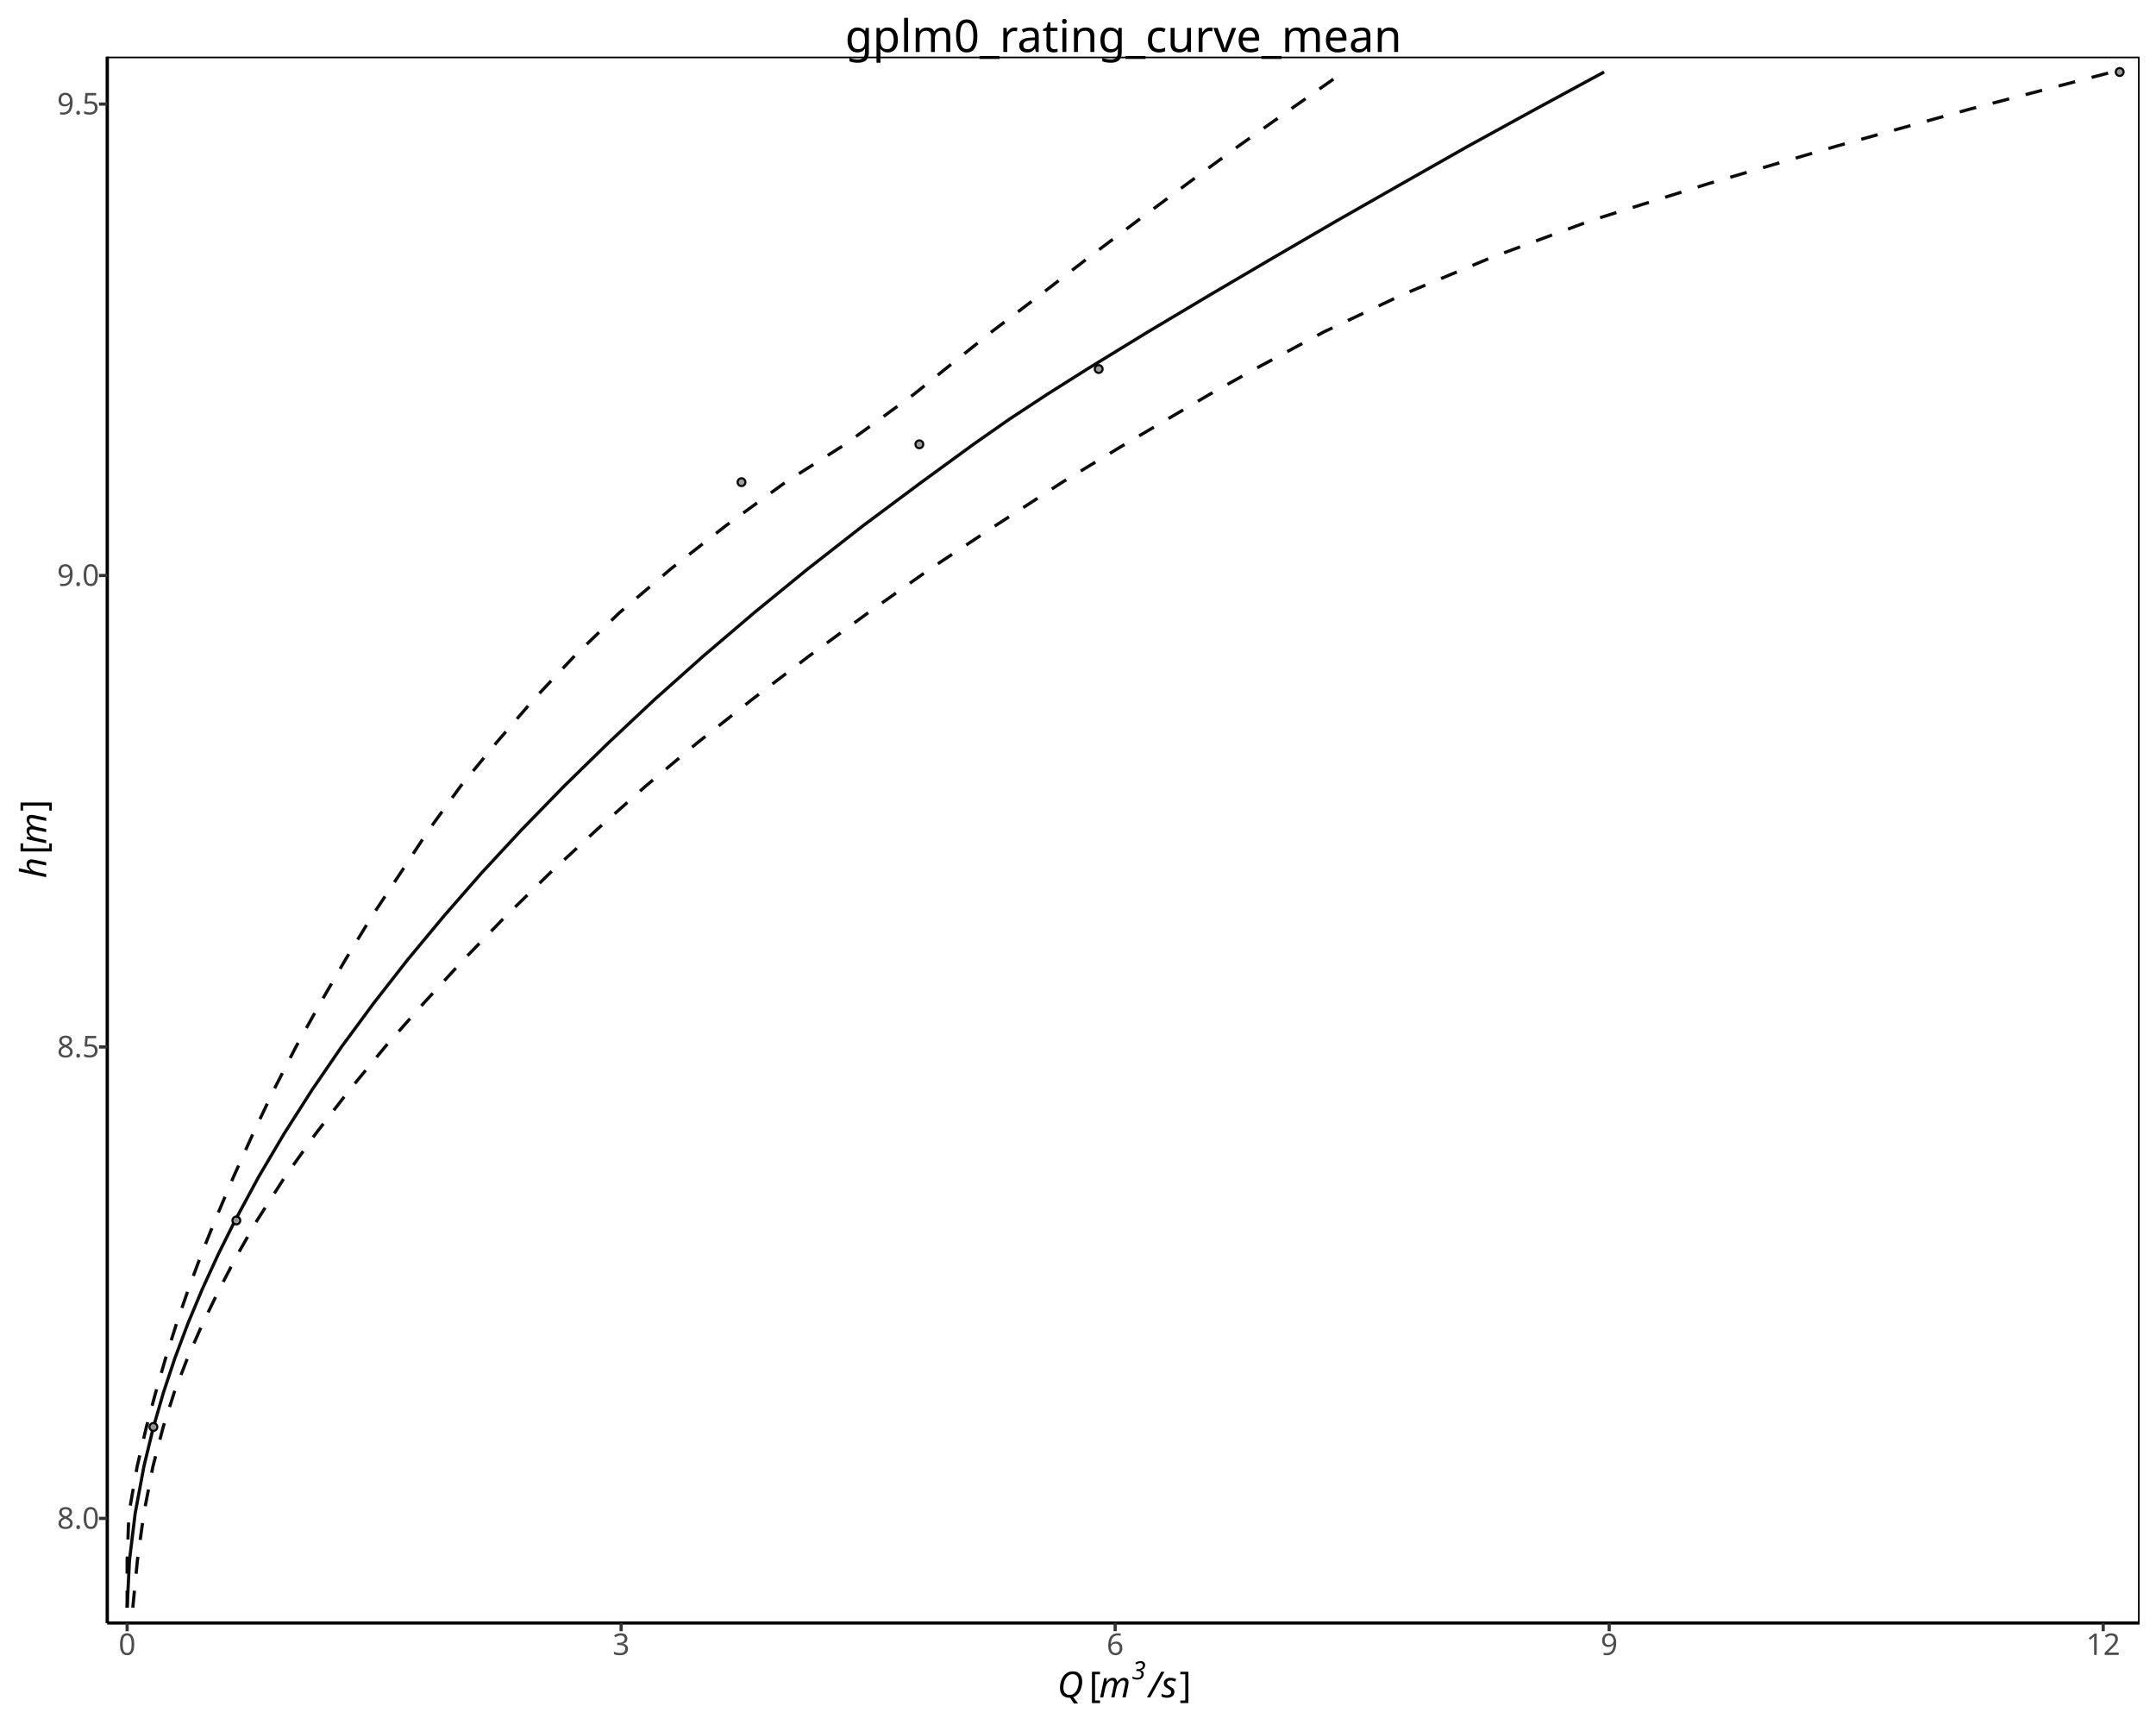
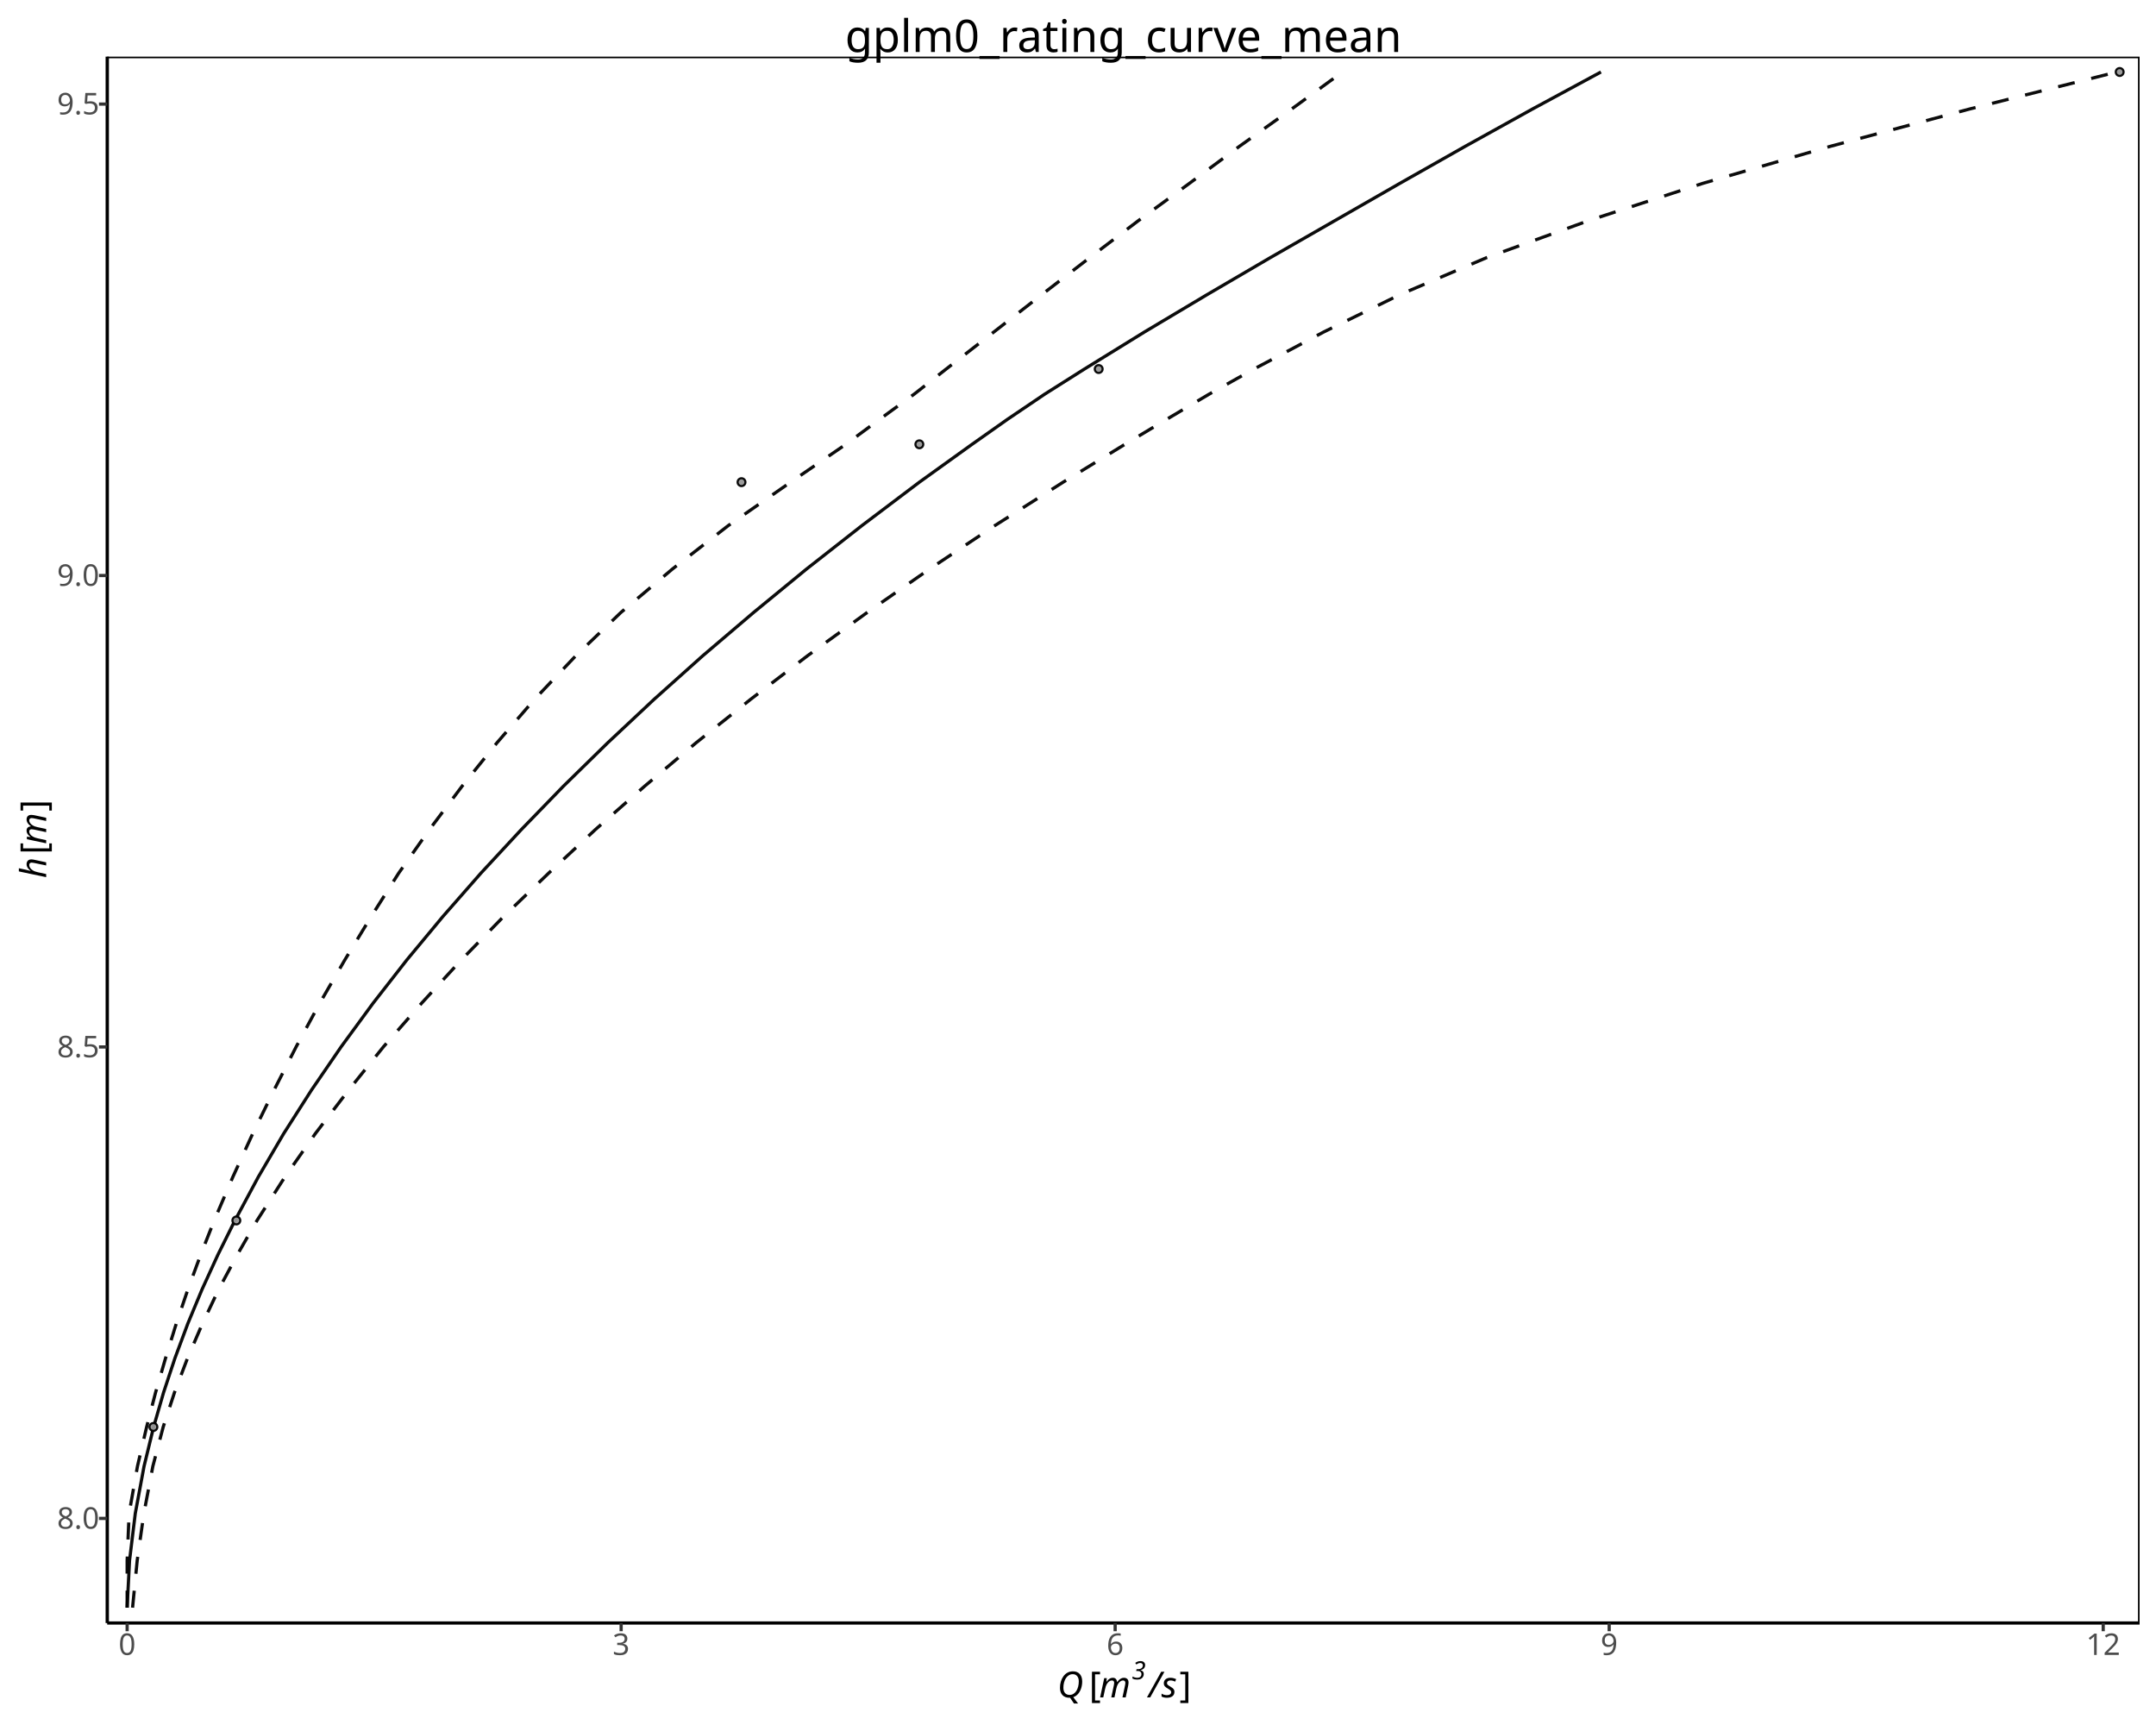
<svg xmlns="http://www.w3.org/2000/svg" class="svglite" data-engine-version="2.0" width="720.00pt" height="576.00pt" viewBox="0 0 720.00 576.00">
  <defs>
    <style type="text/css">
    .svglite line, .svglite polyline, .svglite polygon, .svglite path, .svglite rect, .svglite circle {
      fill: none;
      stroke: #000000;
      stroke-linecap: round;
      stroke-linejoin: round;
      stroke-miterlimit: 10.00;
    }
  </style>
  </defs>
  <rect width="100%" height="100%" style="stroke: none; fill: #FFFFFF;" />
  <defs>
    <clipPath id="cpMC4wMHw3MjAuMDB8MC4wMHw1NzYuMDA=">
      <rect x="0.00" y="0.00" width="720.00" height="576.00" />
    </clipPath>
  </defs>
  <g clip-path="url(#cpMC4wMHw3MjAuMDB8MC4wMHw1NzYuMDA=)">
    <rect x="0.00" y="0.00" width="720.00" height="576.00" style="stroke-width: 1.07; stroke: #FFFFFF; fill: #FFFFFF;" />
  </g>
  <defs>
    <clipPath id="cpMzUuODB8NzE0LjUyfDE4LjkyfDU0MS45NQ==">
      <rect x="35.80" y="18.92" width="678.72" height="523.03" />
    </clipPath>
  </defs>
  <g clip-path="url(#cpMzUuODB8NzE0LjUyfDE4LjkyfDU0MS45NQ==)">
    <rect x="35.80" y="18.92" width="678.72" height="523.03" style="stroke-width: 1.07; stroke: none; fill: #FFFFFF;" />
-     <polyline points="42.46,536.82 43.23,521.08 45.14,505.34 48.07,489.59 51.25,476.48 54.58,464.99 58.41,453.49 62.73,442.00 67.53,430.51 72.79,419.02 78.51,407.53 86.34,393.02 94.90,378.52 104.15,364.02 114.08,349.52 124.76,335.02 136.08,320.52 148.13,306.02 160.80,291.51 174.25,277.01 188.37,262.51 203.22,248.01 218.67,233.51 234.94,219.01 251.96,204.51 269.72,190.00 288.28,175.50 307.75,161.00 325.09,148.36 337.06,139.98 349.81,131.60 363.10,123.22 383.35,110.82 404.14,98.43 425.26,86.03 446.58,73.63 468.34,61.24 490.21,48.84 512.81,36.44 535.69,24.04 " style="stroke-width: 1.07; stroke: #000000; stroke-opacity: 0.95; stroke-linecap: butt;" />
-     <polyline points="42.46,536.82 42.46,521.08 43.05,505.34 45.82,489.59 48.89,476.48 51.98,464.99 55.31,453.49 58.94,442.00 62.91,430.51 67.18,419.02 71.78,407.53 77.96,393.02 84.51,378.52 91.39,364.02 98.84,349.52 106.91,335.02 115.31,320.52 124.15,306.02 133.74,291.51 143.28,277.01 153.83,262.51 165.75,248.01 178.27,233.51 191.88,219.01 206.95,204.51 223.97,190.00 242.44,175.50 262.35,161.00 282.25,148.36 293.79,139.98 305.27,131.60 315.68,123.22 331.12,110.82 347.44,98.43 363.48,86.03 379.96,73.63 396.62,61.24 413.51,48.84 431.03,36.44 448.69,24.04 " style="stroke-width: 1.07; stroke: #000000; stroke-opacity: 0.95; stroke-dasharray: 5.69,5.69; stroke-linecap: butt;" />
-     <polyline points="44.35,536.82 45.88,521.08 48.04,505.34 51.09,489.59 54.50,476.48 58.17,464.99 62.61,453.49 67.66,442.00 73.25,430.51 79.25,419.02 85.83,407.53 95.12,393.02 105.46,378.52 116.65,364.02 128.63,349.52 141.45,335.02 154.76,320.52 168.80,306.02 183.66,291.51 199.33,277.01 215.60,262.51 232.90,248.01 251.22,233.51 270.25,219.01 290.05,204.51 310.56,190.00 332.46,175.50 354.77,161.00 375.63,148.36 389.84,139.98 404.08,131.60 419.08,123.22 442.11,110.82 468.28,98.43 497.94,86.03 531.35,73.63 570.79,61.24 613.16,48.84 657.81,36.44 705.43,24.04 " style="stroke-width: 1.07; stroke: #000000; stroke-opacity: 0.95; stroke-dasharray: 5.69,5.69; stroke-linecap: butt;" />
+     <polyline points="42.46,536.82 43.26,521.08 45.18,505.34 48.11,489.59 51.30,476.48 54.62,464.99 58.43,453.49 62.71,442.00 67.49,430.51 72.75,419.02 78.46,407.53 86.25,393.02 94.74,378.52 104.00,364.02 113.94,349.52 124.56,335.02 135.87,320.52 147.91,306.02 160.64,291.51 174.09,277.01 188.16,262.51 202.97,248.01 218.44,233.51 234.64,219.01 251.67,204.51 269.35,190.00 287.84,175.50 307.03,161.00 324.62,148.36 336.50,139.98 348.90,131.60 362.16,123.22 382.25,110.82 403.03,98.43 424.22,86.03 445.85,73.63 467.45,61.24 489.35,48.84 511.70,36.44 534.64,24.04 " style="stroke-width: 1.07; stroke: #000000; stroke-opacity: 0.95; stroke-linecap: butt;" />
+     <polyline points="42.46,536.82 42.46,521.08 43.12,505.34 45.91,489.59 48.97,476.48 51.95,464.99 55.29,453.49 58.86,442.00 62.76,430.51 67.00,419.02 71.54,407.53 77.75,393.02 84.40,378.52 91.50,364.02 98.91,349.52 106.75,335.02 115.16,320.52 123.97,306.02 133.17,291.51 143.40,277.01 154.32,262.51 165.98,248.01 178.51,233.51 192.25,219.01 207.35,204.51 224.56,190.00 243.21,175.50 264.03,161.00 282.47,148.36 293.80,139.98 305.30,131.60 315.98,123.22 331.94,110.82 347.84,98.43 363.91,86.03 380.23,73.63 397.19,61.24 413.94,48.84 431.30,36.44 448.32,24.04 " style="stroke-width: 1.07; stroke: #000000; stroke-opacity: 0.95; stroke-dasharray: 5.69,5.69; stroke-linecap: butt;" />
+     <polyline points="44.27,536.82 45.82,521.08 48.05,505.34 51.05,489.59 54.50,476.48 58.26,464.99 62.63,453.49 67.59,442.00 73.05,430.51 79.22,419.02 85.83,407.53 95.13,393.02 105.31,378.52 116.41,364.02 128.07,349.52 140.76,335.02 154.07,320.52 168.20,306.02 183.27,291.51 198.82,277.01 215.29,262.51 232.48,248.01 250.68,233.51 269.61,219.01 289.60,204.51 310.43,190.00 332.23,175.50 355.04,161.00 375.67,148.36 389.66,139.98 403.81,131.60 418.77,123.22 442.12,110.82 467.42,98.43 496.45,86.03 530.64,73.63 568.61,61.24 611.33,48.84 657.59,36.44 706.93,24.04 " style="stroke-width: 1.07; stroke: #000000; stroke-opacity: 0.95; stroke-dasharray: 5.69,5.69; stroke-linecap: butt;" />
    <circle cx="51.23" cy="476.48" r="1.31" style="stroke-width: 0.71; stroke: #000000; stroke-opacity: 0.95; fill: #999999; fill-opacity: 0.95;" />
    <circle cx="78.93" cy="407.53" r="1.31" style="stroke-width: 0.71; stroke: #000000; stroke-opacity: 0.95; fill: #999999; fill-opacity: 0.95;" />
    <circle cx="247.63" cy="161.00" r="1.31" style="stroke-width: 0.71; stroke: #000000; stroke-opacity: 0.95; fill: #999999; fill-opacity: 0.95;" />
    <circle cx="307.02" cy="148.36" r="1.31" style="stroke-width: 0.71; stroke: #000000; stroke-opacity: 0.95; fill: #999999; fill-opacity: 0.95;" />
    <circle cx="366.91" cy="123.22" r="1.31" style="stroke-width: 0.71; stroke: #000000; stroke-opacity: 0.95; fill: #999999; fill-opacity: 0.95;" />
    <circle cx="707.87" cy="24.04" r="1.31" style="stroke-width: 0.71; stroke: #000000; stroke-opacity: 0.95; fill: #999999; fill-opacity: 0.95;" />
    <rect x="35.80" y="18.92" width="678.72" height="523.03" style="stroke-width: 1.07;" />
  </g>
  <g clip-path="url(#cpMC4wMHw3MjAuMDB8MC4wMHw1NzYuMDA=)">
    <polyline points="35.80,541.95 35.80,18.92 " style="stroke-width: 1.07; stroke-linecap: butt;" />
    <text x="26.11" y="510.46" text-anchor="middle" style="font-size: 10.00px; fill: #4D4D4D; font-family: sans;" textLength="13.90px" lengthAdjust="spacingAndGlyphs">8.0</text>
    <text x="26.11" y="353.04" text-anchor="middle" style="font-size: 10.00px; fill: #4D4D4D; font-family: sans;" textLength="13.90px" lengthAdjust="spacingAndGlyphs">8.5</text>
    <text x="26.11" y="195.61" text-anchor="middle" style="font-size: 10.00px; fill: #4D4D4D; font-family: sans;" textLength="13.90px" lengthAdjust="spacingAndGlyphs">9.0</text>
    <text x="26.11" y="38.19" text-anchor="middle" style="font-size: 10.00px; fill: #4D4D4D; font-family: sans;" textLength="13.90px" lengthAdjust="spacingAndGlyphs">9.5</text>
    <polyline points="33.06,507.02 35.80,507.02 " style="stroke-width: 1.07; stroke: #333333; stroke-linecap: butt;" />
    <polyline points="33.06,349.59 35.80,349.59 " style="stroke-width: 1.07; stroke: #333333; stroke-linecap: butt;" />
    <polyline points="33.06,192.17 35.80,192.17 " style="stroke-width: 1.07; stroke: #333333; stroke-linecap: butt;" />
    <polyline points="33.06,34.75 35.80,34.75 " style="stroke-width: 1.07; stroke: #333333; stroke-linecap: butt;" />
    <polyline points="35.80,541.95 714.52,541.95 " style="stroke-width: 1.07; stroke-linecap: butt;" />
    <polyline points="42.46,544.69 42.46,541.95 " style="stroke-width: 1.07; stroke: #333333; stroke-linecap: butt;" />
    <polyline points="207.43,544.69 207.43,541.95 " style="stroke-width: 1.07; stroke: #333333; stroke-linecap: butt;" />
    <polyline points="372.41,544.69 372.41,541.95 " style="stroke-width: 1.07; stroke: #333333; stroke-linecap: butt;" />
    <polyline points="537.39,544.69 537.39,541.95 " style="stroke-width: 1.07; stroke: #333333; stroke-linecap: butt;" />
    <polyline points="702.37,544.69 702.37,541.95 " style="stroke-width: 1.07; stroke: #333333; stroke-linecap: butt;" />
    <text x="42.46" y="552.61" text-anchor="middle" style="font-size: 10.00px; fill: #4D4D4D; font-family: sans;" textLength="5.56px" lengthAdjust="spacingAndGlyphs">0</text>
    <text x="207.43" y="552.61" text-anchor="middle" style="font-size: 10.00px; fill: #4D4D4D; font-family: sans;" textLength="5.56px" lengthAdjust="spacingAndGlyphs">3</text>
    <text x="372.41" y="552.61" text-anchor="middle" style="font-size: 10.00px; fill: #4D4D4D; font-family: sans;" textLength="5.56px" lengthAdjust="spacingAndGlyphs">6</text>
    <text x="537.39" y="552.61" text-anchor="middle" style="font-size: 10.00px; fill: #4D4D4D; font-family: sans;" textLength="5.56px" lengthAdjust="spacingAndGlyphs">9</text>
    <text x="702.37" y="552.61" text-anchor="middle" style="font-size: 10.00px; fill: #4D4D4D; font-family: sans;" textLength="11.12px" lengthAdjust="spacingAndGlyphs">12</text>
    <text x="353.12" y="566.78" style="font-size: 12.00px; font-style: italic; font-family: sans;" textLength="9.34px" lengthAdjust="spacingAndGlyphs">Q</text>
    <text x="363.71" y="566.78" style="font-size: 12.00px; font-family: sans;" textLength="3.33px" lengthAdjust="spacingAndGlyphs">[</text>
    <text x="367.05" y="566.78" style="font-size: 12.00px; font-style: italic; font-family: sans;" textLength="10.00px" lengthAdjust="spacingAndGlyphs">m</text>
    <text x="378.01" y="560.76" style="font-size: 8.40px; font-style: italic; font-family: sans;" textLength="4.67px" lengthAdjust="spacingAndGlyphs">3</text>
    <text x="383.57" y="566.78" style="font-size: 12.00px; font-style: italic; font-family: sans;" textLength="9.34px" lengthAdjust="spacingAndGlyphs">/s</text>
    <text x="393.87" y="566.78" style="font-size: 12.00px; font-family: sans;" textLength="3.33px" lengthAdjust="spacingAndGlyphs">]</text>
    <text transform="translate(15.42,293.24) rotate(-90)" style="font-size: 12.00px; font-style: italic; font-family: sans;" textLength="6.67px" lengthAdjust="spacingAndGlyphs">h</text>
    <text transform="translate(15.42,285.26) rotate(-90)" style="font-size: 12.00px; font-family: sans;" textLength="3.33px" lengthAdjust="spacingAndGlyphs">[</text>
    <text transform="translate(15.42,281.93) rotate(-90)" style="font-size: 12.00px; font-style: italic; font-family: sans;" textLength="10.00px" lengthAdjust="spacingAndGlyphs">m</text>
    <text transform="translate(15.42,270.96) rotate(-90)" style="font-size: 12.00px; font-family: sans;" textLength="3.33px" lengthAdjust="spacingAndGlyphs">]</text>
    <text x="375.16" y="17.36" text-anchor="middle" style="font-size: 15.00px; font-family: sans;" textLength="177.63px" lengthAdjust="spacingAndGlyphs">gplm0_rating_curve_mean</text>
  </g>
</svg>
